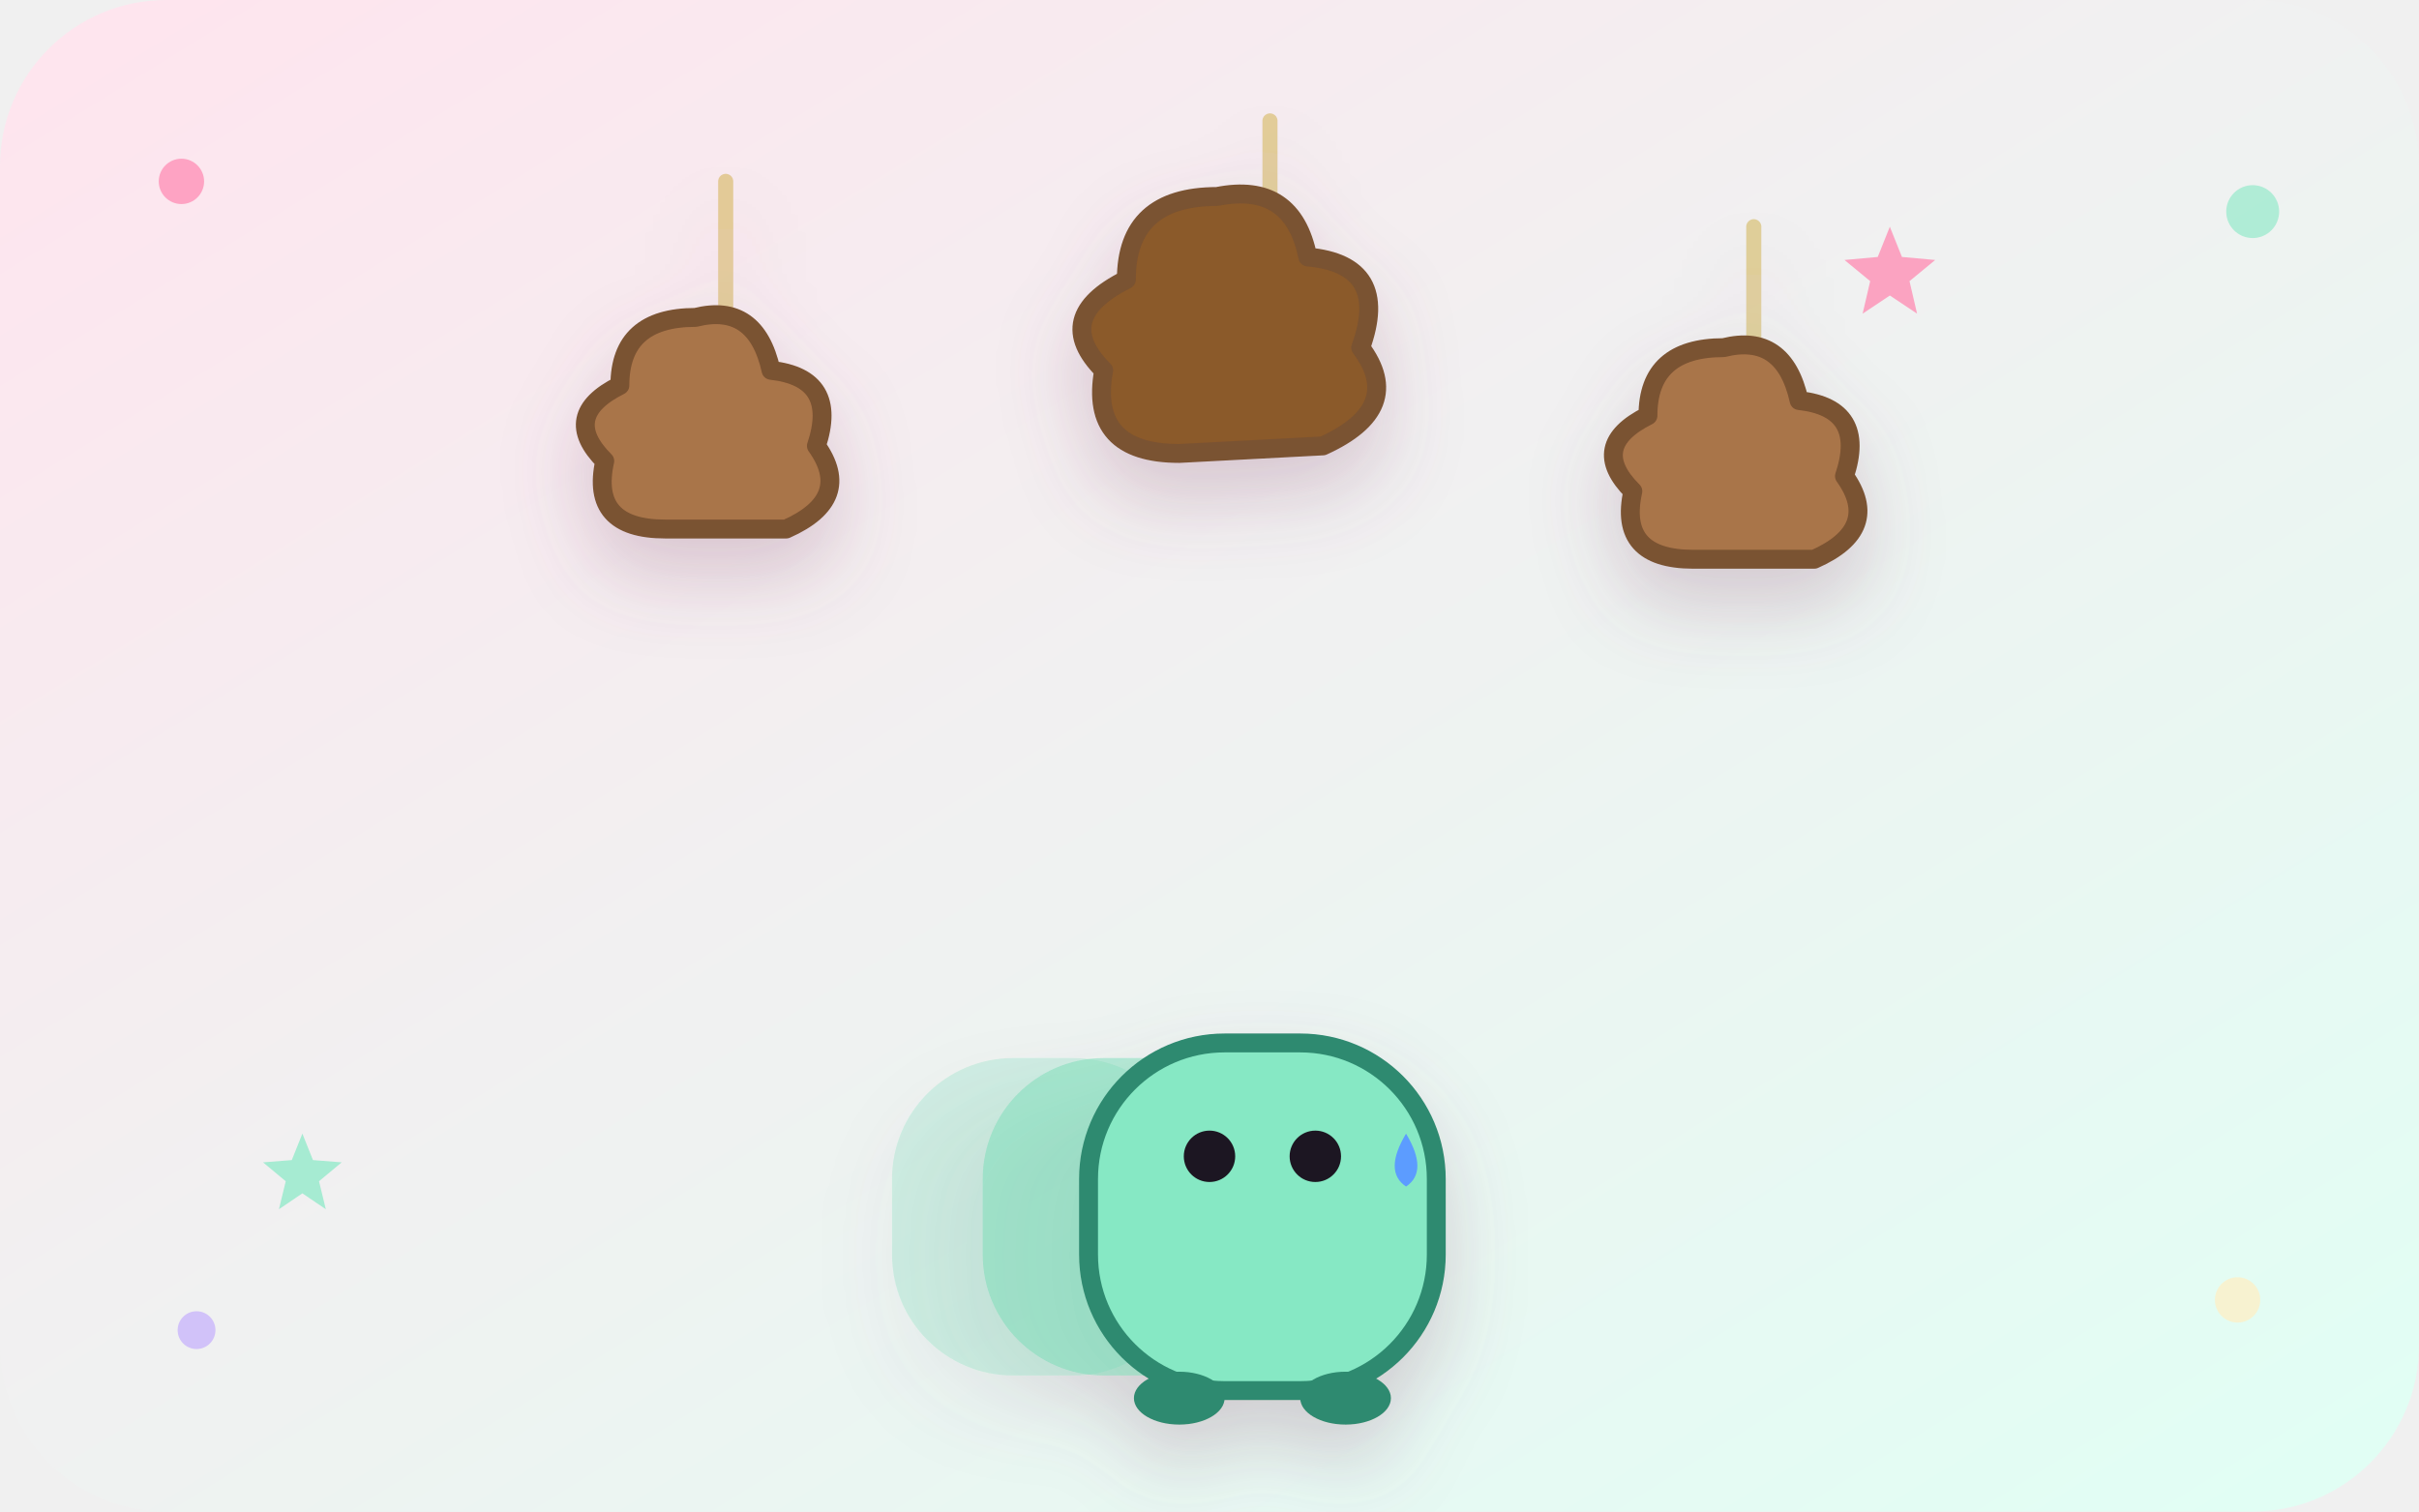
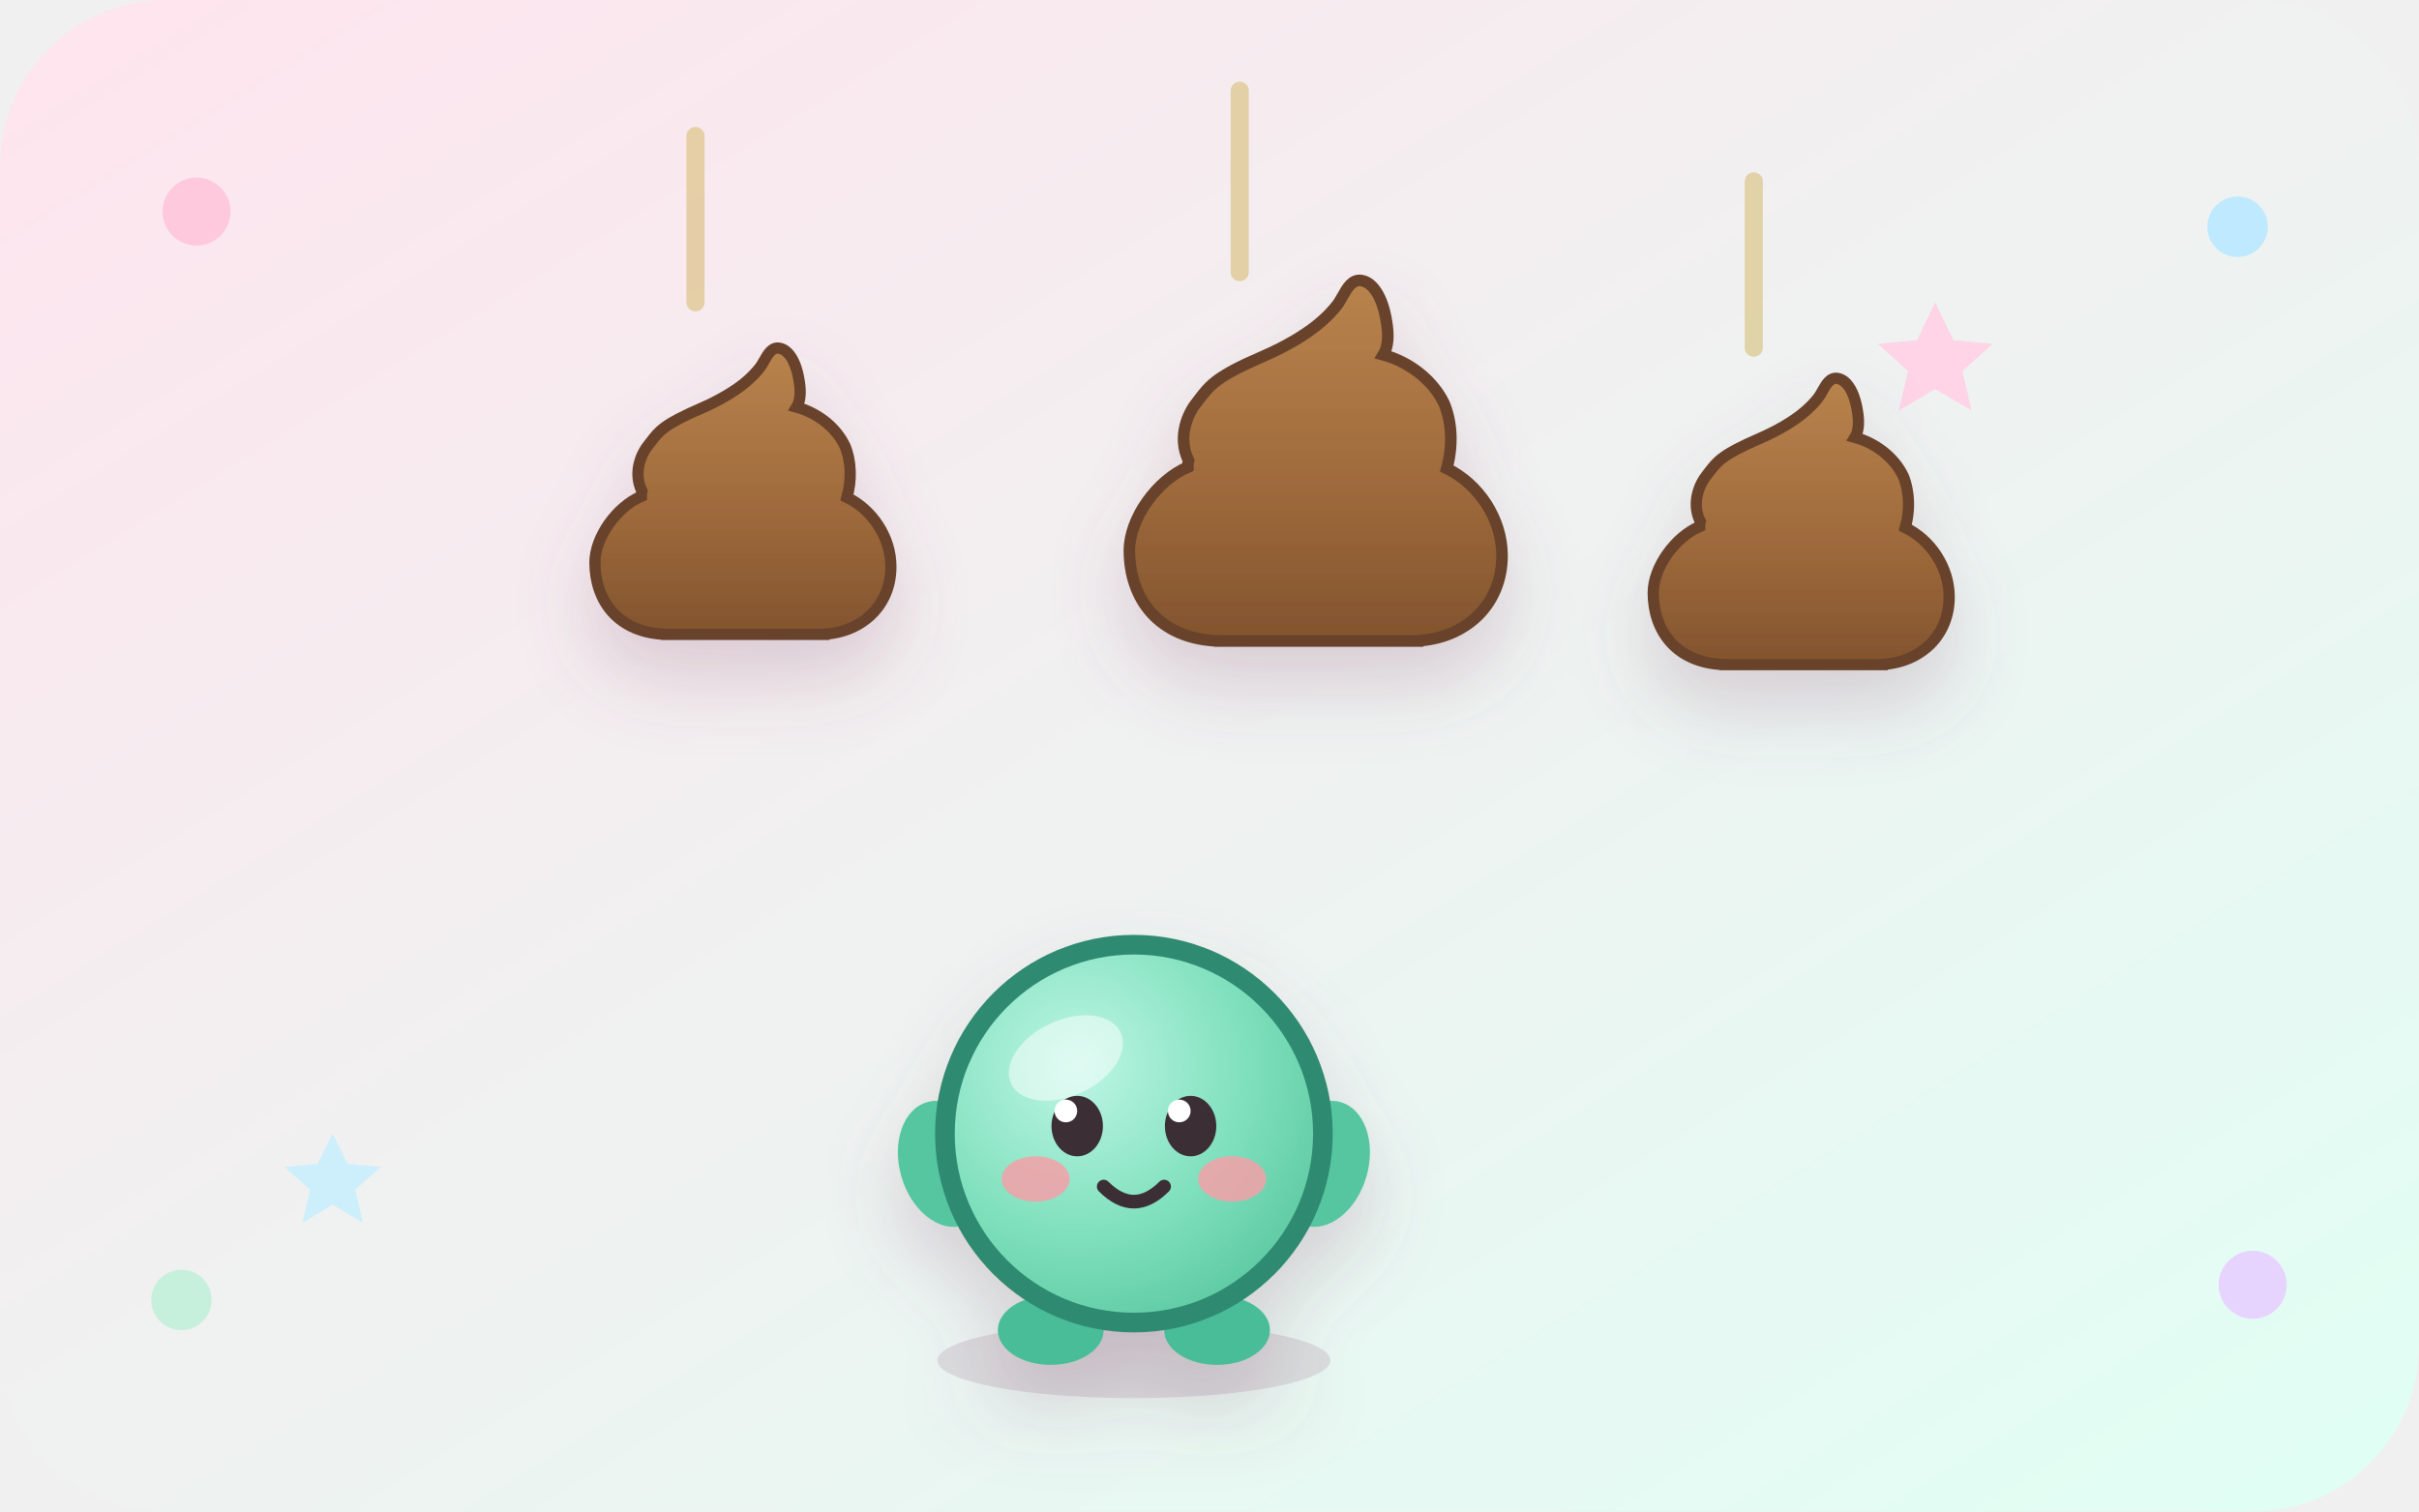
- <svg xmlns="http://www.w3.org/2000/svg" viewBox="0 0 320 200">
+ <svg xmlns="http://www.w3.org/2000/svg" viewBox="0 0 320 200" width="320" height="200">
  <defs>
    <linearGradient id="ddBg" x1="0" y1="0" x2="1" y2="1">
-       <stop offset="0%" stop-color="#ffe4ee" />
-       <stop offset="100%" stop-color="#e0fff4" />
+       <stop offset="0" stop-color="#ffe4ee" />
+       <stop offset="1" stop-color="#e0fff4" />
    </linearGradient>
-     <filter id="lift" x="-35%" y="-35%" width="170%" height="170%">
-       <feDropShadow dx="0" dy="5" stdDeviation="5" flood-color="#8a5a78" flood-opacity="0.26" />
+     <linearGradient id="ddPoo" x1="0" y1="0" x2="0" y2="1">
+       <stop offset="0" stop-color="#b9834d" />
+       <stop offset="0.55" stop-color="#a06b3c" />
+       <stop offset="1" stop-color="#82542e" />
+     </linearGradient>
+     <radialGradient id="ddBall" cx="0.35" cy="0.32" r="0.75">
+       <stop offset="0" stop-color="#bef6e5" />
+       <stop offset="0.6" stop-color="#7fe0bd" />
+       <stop offset="1" stop-color="#5cc9a2" />
+     </radialGradient>
+     <filter id="ddLift" x="-35%" y="-35%" width="170%" height="170%">
+       <feDropShadow dx="0" dy="5" stdDeviation="5" flood-color="#8a5a78" flood-opacity="0.24" />
    </filter>
  </defs>
  <rect x="0" y="0" width="320" height="200" rx="22" fill="url(#ddBg)" />
-   <circle cx="24" cy="24" r="3" fill="#ff6b9e" opacity="0.55" />
-   <circle cx="298" cy="28" r="3.5" fill="#86e8c4" opacity="0.6" />
-   <circle cx="26" cy="176" r="2.5" fill="#b89aff" opacity="0.55" />
-   <circle cx="296" cy="172" r="3" fill="#ffeec2" opacity="0.7" />
-   <path d="M 250 30 l 1.6 4 4.4 0.4 -3.4 2.8 1 4.3 -3.6 -2.4 -3.6 2.4 1 -4.3 -3.4 -2.8 4.4 -0.4 z" fill="#ff82ac" opacity="0.7" />
-   <path d="M 40 150 l 1.4 3.5 3.8 0.3 -3 2.5 0.9 3.7 -3.1 -2.1 -3.1 2.1 0.9 -3.7 -3 -2.5 3.8 -0.3 z" fill="#86e8c4" opacity="0.7" />
-   <g filter="url(#lift)">
-     <line x1="96" y1="24" x2="96" y2="44" stroke="#c49a1f" stroke-width="2" stroke-linecap="round" opacity="0.4" />
-     <line x1="168" y1="16" x2="168" y2="40" stroke="#c49a1f" stroke-width="2" stroke-linecap="round" opacity="0.4" />
-     <line x1="232" y1="30" x2="232" y2="50" stroke="#c49a1f" stroke-width="2" stroke-linecap="round" opacity="0.4" />
-     <g stroke="#7a5230" stroke-width="2.5" stroke-linejoin="round">
-       <path d="M 88 70 q -10 0 -8 -9 q -6 -6 2 -10 q 0 -9 10 -9 q 8 -2 10 7 q 9 1 6 10 q 5 7 -4 11 z" fill="#a9744a" />
-       <path d="M 156 60 q -12 0 -10 -11 q -7 -7 3 -12 q 0 -11 12 -11 q 10 -2 12 8 q 11 1 7 12 q 6 8 -5 13 z" fill="#8b5a2b" />
-       <path d="M 224 74 q -10 0 -8 -9 q -6 -6 2 -10 q 0 -9 10 -9 q 8 -2 10 7 q 9 1 6 10 q 5 7 -4 11 z" fill="#a9744a" />
+   <circle cx="26" cy="28" r="4.5" fill="#ffc9dd" />
+   <circle cx="296" cy="30" r="4" fill="#bfe9ff" />
+   <circle cx="24" cy="172" r="4" fill="#c7f0dc" />
+   <circle cx="298" cy="170" r="4.5" fill="#e6d4ff" />
+   <path d="M256 40 l2.4 5 5.2 .5 -4 3.6 1.2 5.2 -4.8 -2.8 -4.8 2.8 1.2 -5.2 -4 -3.6 5.2 -.5z" fill="#ffd4e6" />
+   <path d="M44 150 l2 4 4.4 .4 -3.4 3 1 4.4 -4 -2.4 -4 2.4 1 -4.4 -3.4 -3 4.4 -.4z" fill="#cdeffb" />
+   <g stroke="#c49a1f" stroke-width="2.4" stroke-linecap="round" opacity="0.35">
+     <line x1="92" y1="18" x2="92" y2="40" />
+     <line x1="164" y1="12" x2="164" y2="36" />
+     <line x1="232" y1="24" x2="232" y2="46" />
+   </g>
+   <g filter="url(#ddLift)">
+     <g transform="translate(76,42) scale(1.35)">
+       <path d="M22.072 6.66c.126 1.058-.063 1.734-.309 2.133c2.029.56 3.879 1.974 4.743 3.82c.625 1.532.66 3.359.192 5.027C29.18 18.847 31 21.547 31 24.429c0 3.722-2.723 6.399-6.574 6.624v.016H9.03v-.004C4.26 30.95 2 27.75 2 24.023c0-2.494 2.149-5.47 4.549-6.49c-.002-.22.02-.387.056-.512c-.929-1.88.021-3.78.618-4.5l.227-.294l.01-.013c.83-1.083 1.331-1.736 4.895-3.279c3.887-1.683 5.269-3.336 5.8-4.006c.146-.184.281-.425.42-.672c.366-.652.763-1.358 1.478-1.245c.987.156 1.761 1.465 2.02 3.647" fill="url(#ddPoo)" stroke="#67432c" stroke-width="1.1" />
    </g>
-     <g opacity="0.25">
-       <rect x="118" y="140" width="40" height="42" rx="16" fill="#6ed9b3" />
+     <g transform="translate(146,32) scale(1.7)">
+       <path d="M22.072 6.66c.126 1.058-.063 1.734-.309 2.133c2.029.56 3.879 1.974 4.743 3.82c.625 1.532.66 3.359.192 5.027C29.18 18.847 31 21.547 31 24.429c0 3.722-2.723 6.399-6.574 6.624v.016H9.03v-.004C4.26 30.95 2 27.75 2 24.023c0-2.494 2.149-5.47 4.549-6.49c-.002-.22.02-.387.056-.512c-.929-1.88.021-3.78.618-4.5l.227-.294l.01-.013c.83-1.083 1.331-1.736 4.895-3.279c3.887-1.683 5.269-3.336 5.8-4.006c.146-.184.281-.425.42-.672c.366-.652.763-1.358 1.478-1.245c.987.156 1.761 1.465 2.02 3.647" fill="url(#ddPoo)" stroke="#67432c" stroke-width="0.9" />
    </g>
-     <g opacity="0.45">
-       <rect x="130" y="140" width="40" height="42" rx="16" fill="#6ed9b3" />
-     </g>
-     <g>
-       <rect x="144" y="138" width="46" height="46" rx="18" fill="#86e8c4" stroke="#2e8a70" stroke-width="2.5" />
-       <ellipse cx="156" cy="185" rx="6" ry="3.5" fill="#2e8a70" />
-       <ellipse cx="178" cy="185" rx="6" ry="3.5" fill="#2e8a70" />
-       <circle cx="160" cy="153" r="3.4" fill="#1c1820" />
-       <circle cx="174" cy="153" r="3.4" fill="#1c1820" />
-       <path d="M 186 150 q 3 5 0 7 q -3 -2 0 -7 z" fill="#5b9cff" />
+     <g transform="translate(216,46) scale(1.35)">
+       <path d="M22.072 6.66c.126 1.058-.063 1.734-.309 2.133c2.029.56 3.879 1.974 4.743 3.82c.625 1.532.66 3.359.192 5.027C29.18 18.847 31 21.547 31 24.429c0 3.722-2.723 6.399-6.574 6.624v.016H9.03v-.004C4.26 30.95 2 27.75 2 24.023c0-2.494 2.149-5.47 4.549-6.49c-.002-.22.02-.387.056-.512c-.929-1.88.021-3.78.618-4.5l.227-.294l.01-.013c.83-1.083 1.331-1.736 4.895-3.279c3.887-1.683 5.269-3.336 5.8-4.006c.146-.184.281-.425.42-.672c.366-.652.763-1.358 1.478-1.245c.987.156 1.761 1.465 2.02 3.647" fill="url(#ddPoo)" stroke="#67432c" stroke-width="1.1" />
    </g>
  </g>
+   <g filter="url(#ddLift)" transform="translate(150,150)">
+     <ellipse cx="0" cy="30" rx="26" ry="5" fill="#8a5a78" opacity="0.18" />
+     <ellipse cx="-11" cy="26" rx="7" ry="4.6" fill="#49bd97" />
+     <ellipse cx="11" cy="26" rx="7" ry="4.6" fill="#49bd97" />
+     <ellipse cx="-25" cy="4" rx="6" ry="8.5" fill="#54c6a0" transform="rotate(-16 -25 4)" />
+     <ellipse cx="25" cy="4" rx="6" ry="8.5" fill="#54c6a0" transform="rotate(16 25 4)" />
+     <circle cx="0" cy="0" r="25" fill="url(#ddBall)" stroke="#2e8a70" stroke-width="2.6" />
+     <ellipse cx="-9" cy="-10" rx="8" ry="5" fill="#fff" opacity="0.5" transform="rotate(-25 -9 -10)" />
+     <ellipse cx="-13" cy="6" rx="4.5" ry="3" fill="#f4a0a8" opacity="0.85" />
+     <ellipse cx="13" cy="6" rx="4.5" ry="3" fill="#f4a0a8" opacity="0.85" />
+     <ellipse cx="-7.5" cy="-1" rx="3.4" ry="4" fill="#3a2e34" />
+     <ellipse cx="7.5" cy="-1" rx="3.4" ry="4" fill="#3a2e34" />
+     <circle cx="-9" cy="-3" r="1.5" fill="#fff" />
+     <circle cx="6" cy="-3" r="1.5" fill="#fff" />
+     <path d="M-4 7 Q0 11 4 7" fill="none" stroke="#3a2e34" stroke-width="1.8" stroke-linecap="round" />
+   </g>
</svg>
